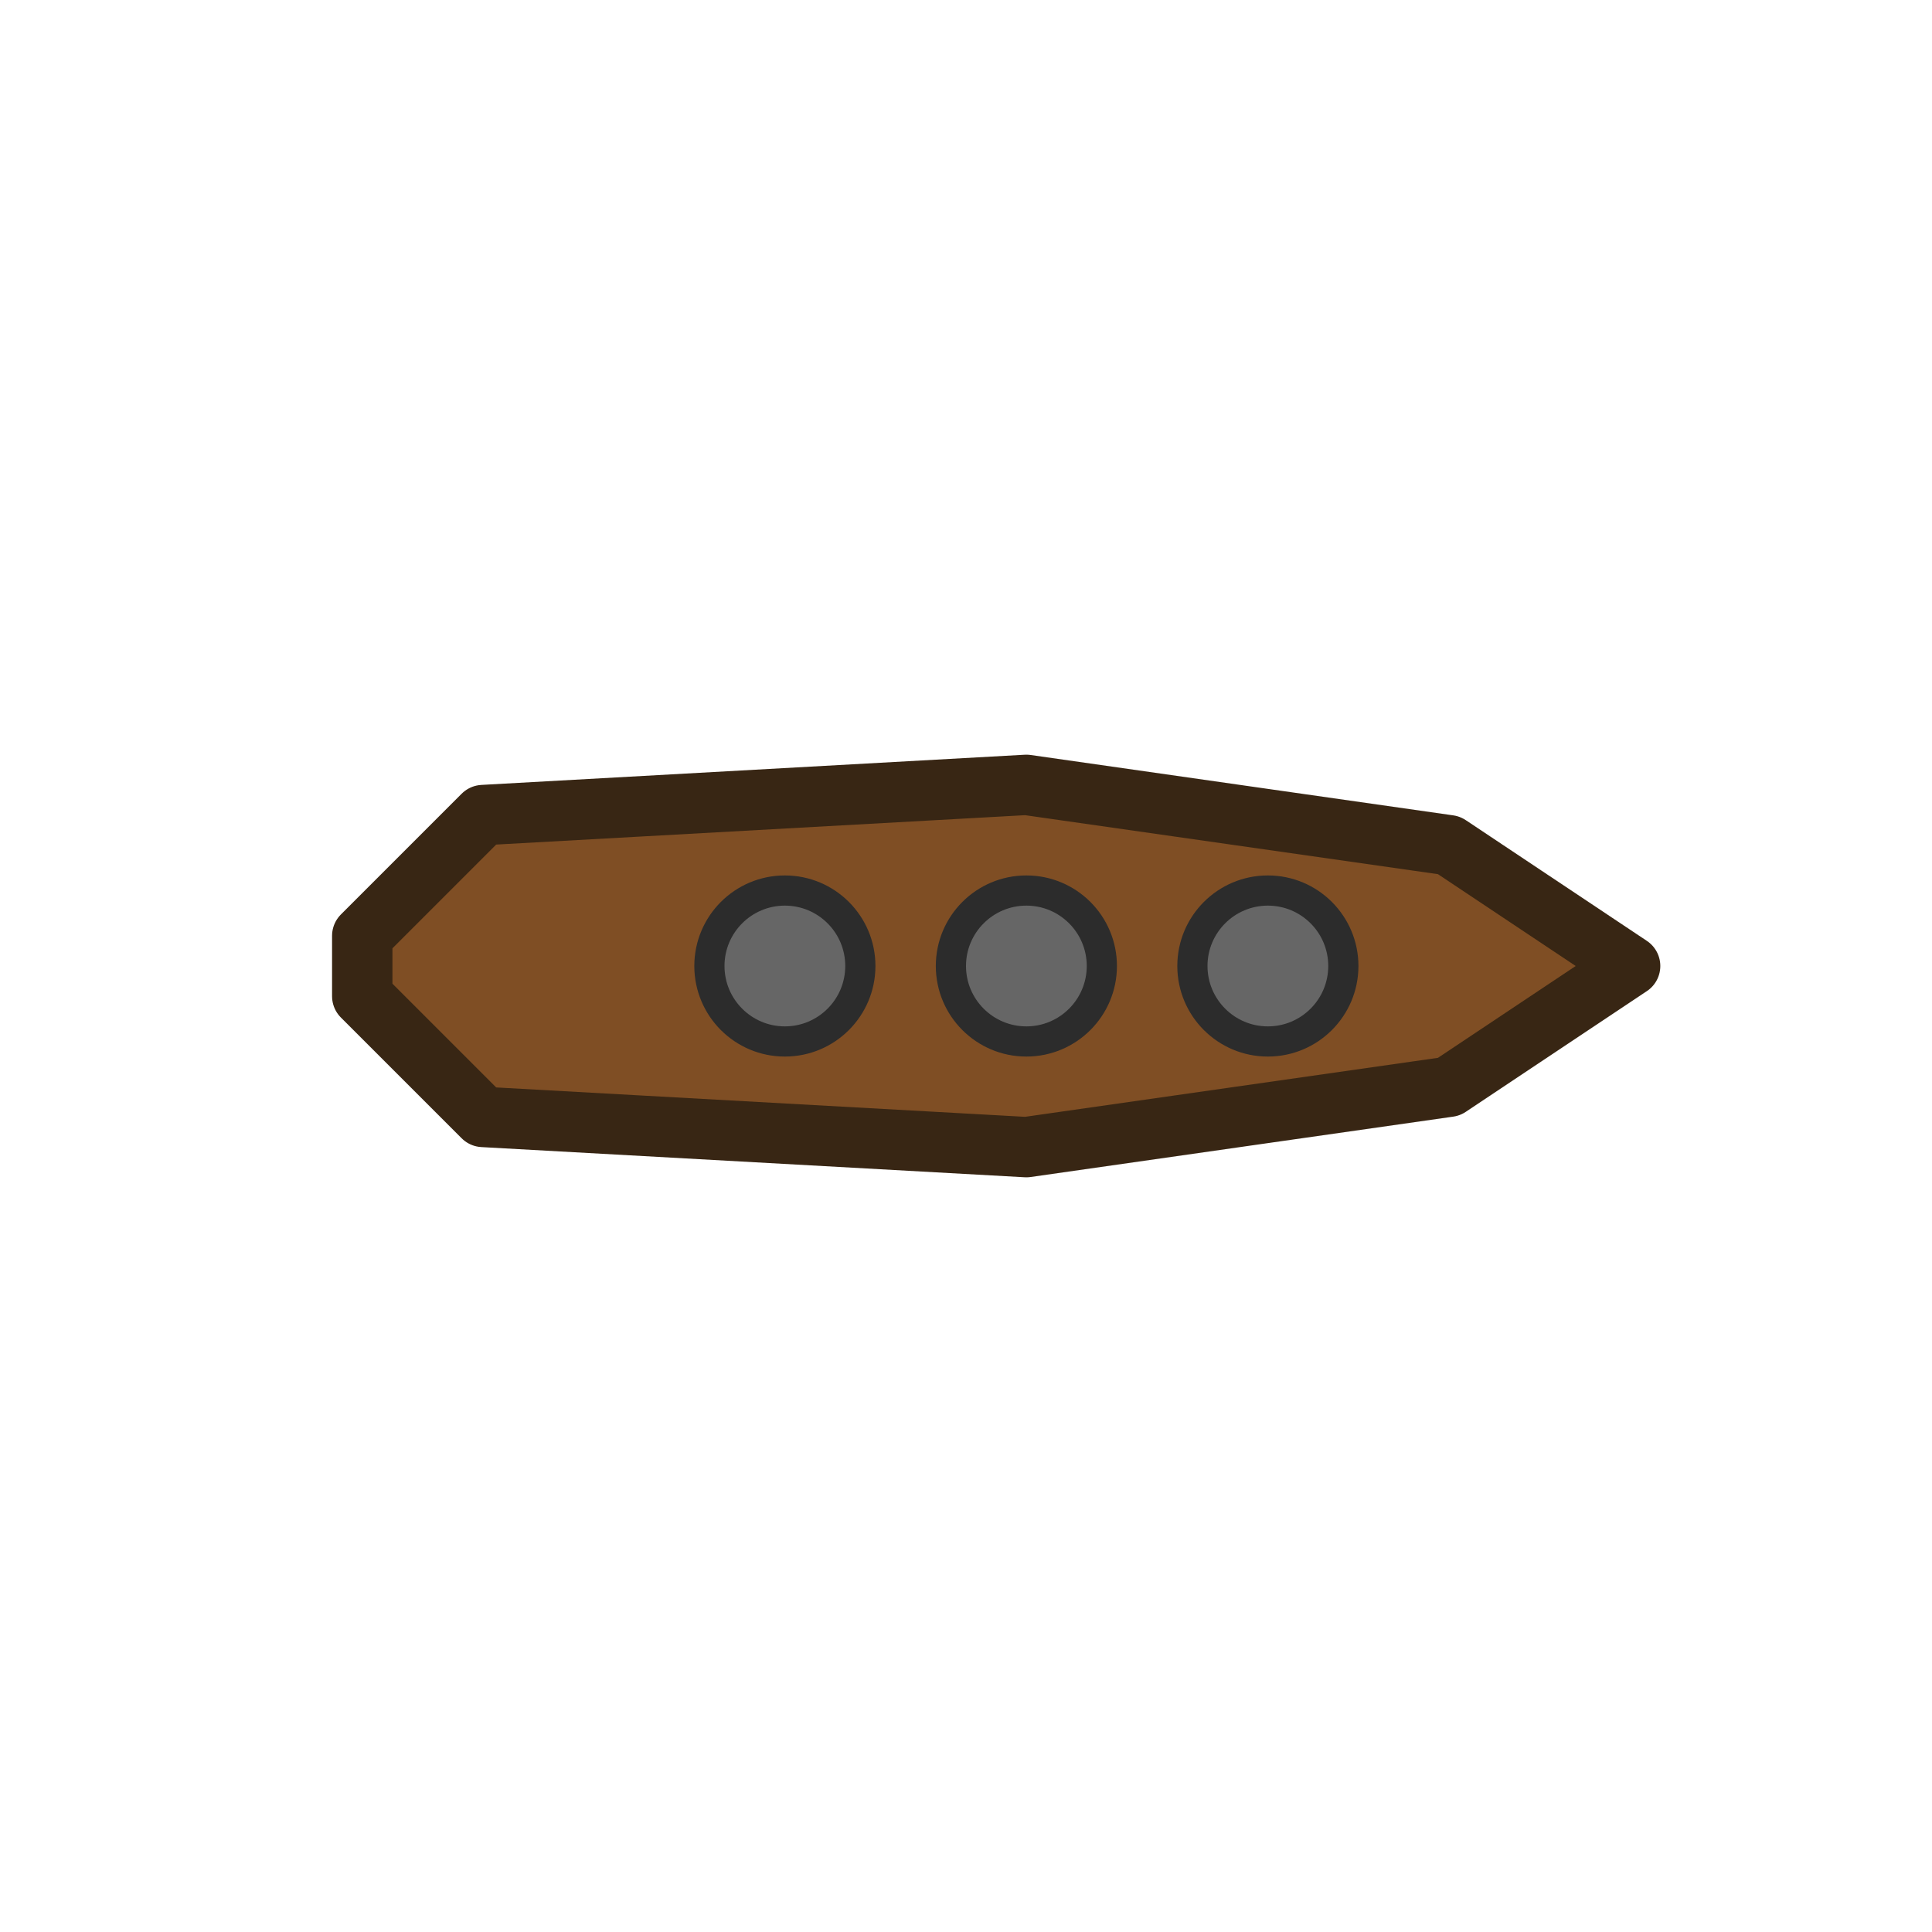
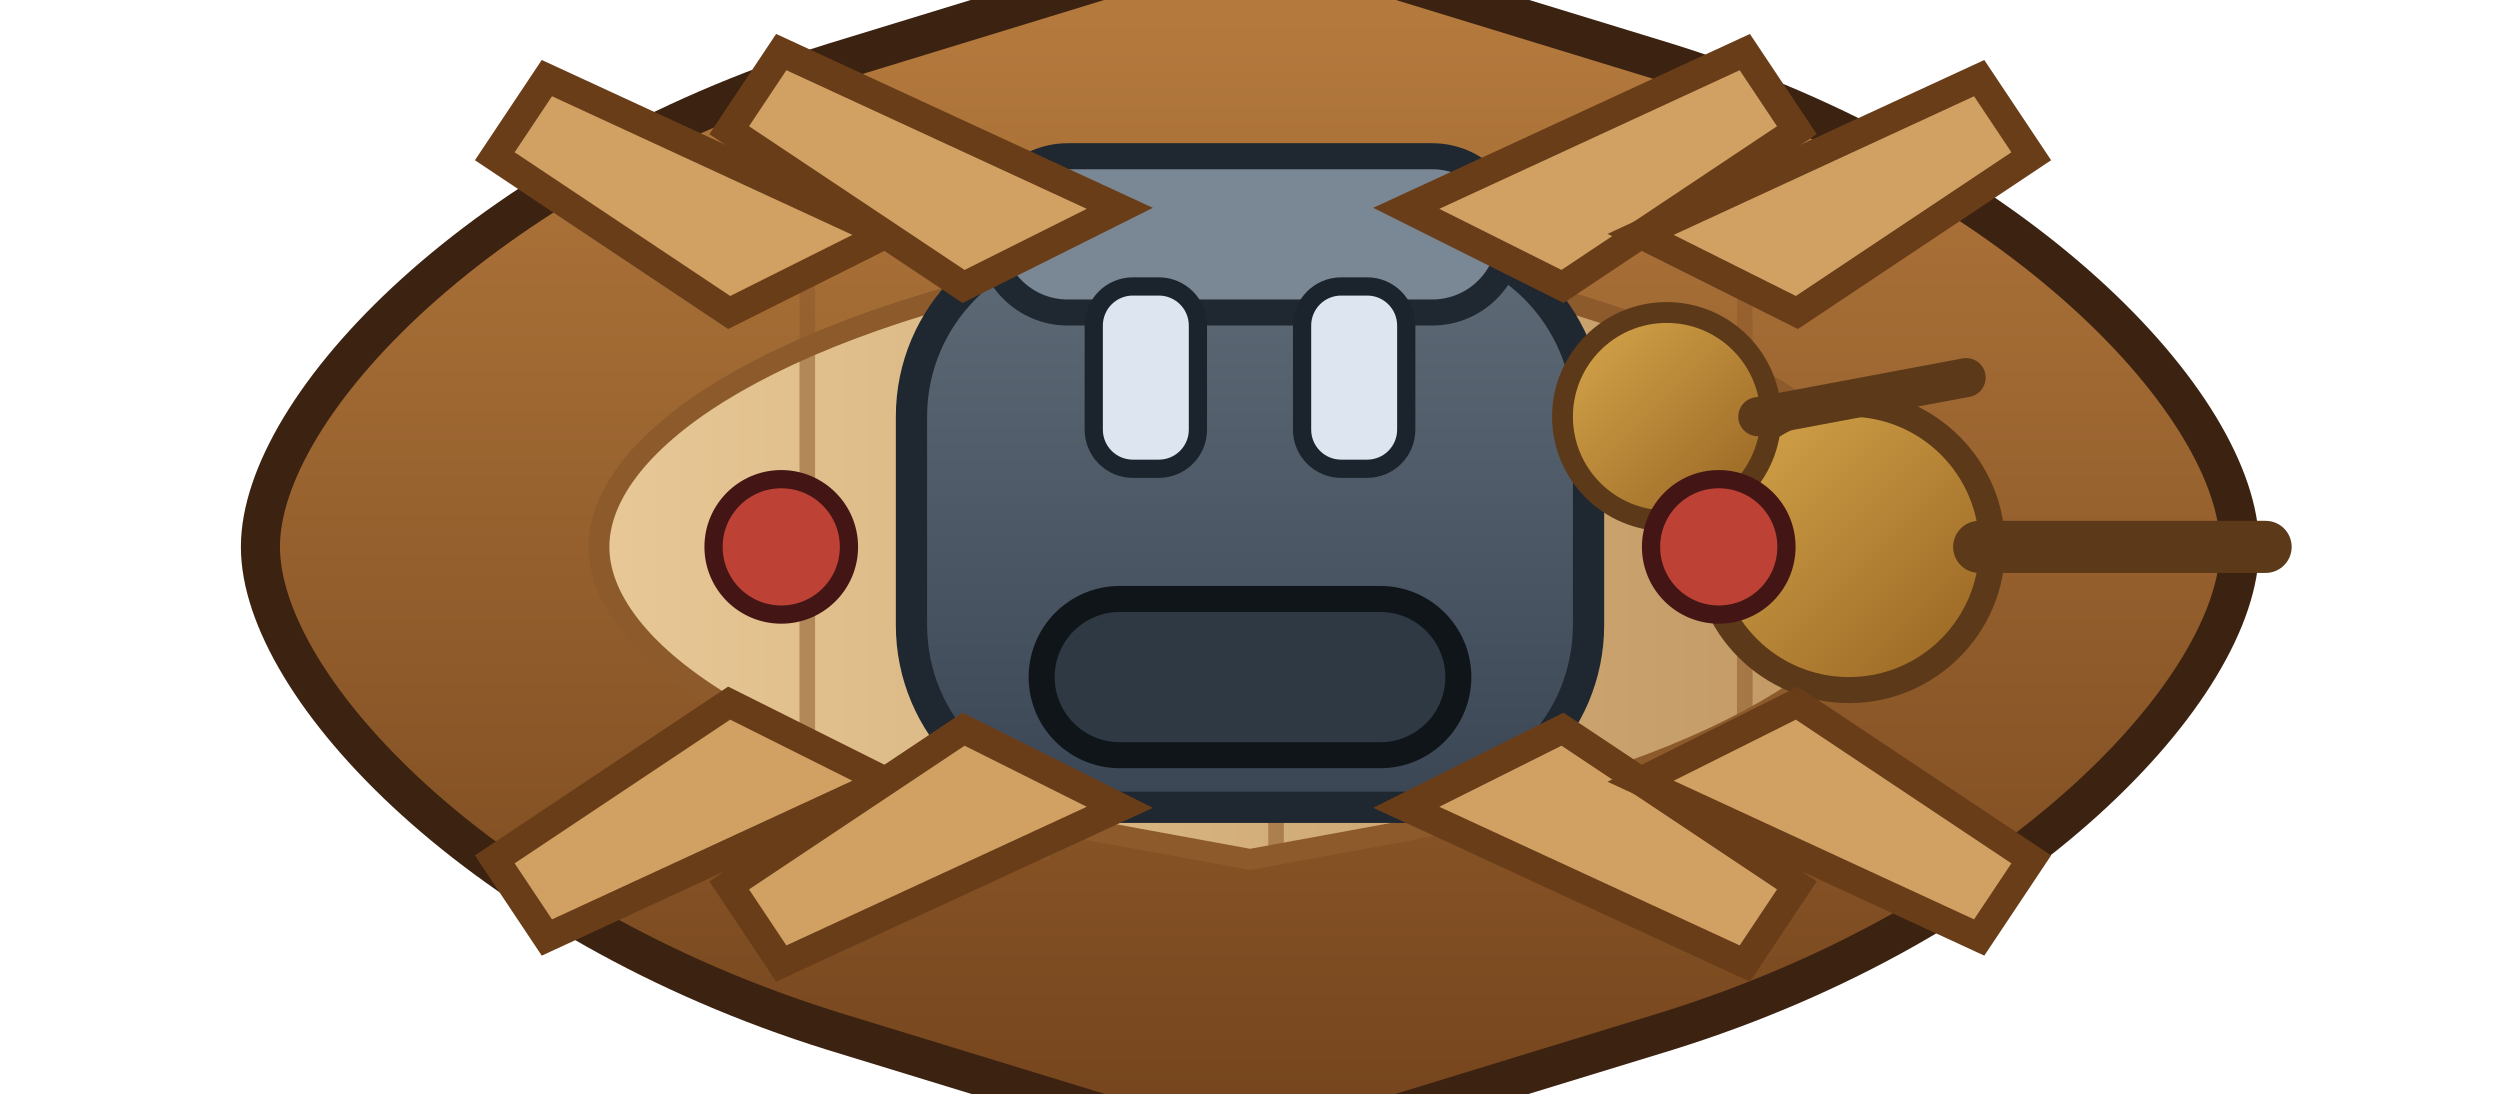
- <svg xmlns="http://www.w3.org/2000/svg" viewBox="0 0 64 64">
-   <polygon points="12,31 16,27 34,26 48,28 54,32 48,36 34,38 16,37 12,33" fill="#7f4e24" stroke="#382614" stroke-width="2" stroke-linejoin="round" />
-   <circle cx="26" cy="32" r="2.5" fill="#666" stroke="#2c2c2c" stroke-width="1" />
-   <circle cx="34" cy="32" r="2.5" fill="#666" stroke="#2c2c2c" stroke-width="1" />
-   <circle cx="42" cy="32" r="2.5" fill="#666" stroke="#2c2c2c" stroke-width="1" />
+ <svg xmlns="http://www.w3.org/2000/svg" viewBox="0 0 192 84">
+   <defs>
+     <linearGradient id="goryeo-cannon2-hull" x1="0" y1="0" x2="0" y2="1">
+       <stop offset="0" stop-color="#b87d3f" />
+       <stop offset="1" stop-color="#73431c" />
+     </linearGradient>
+     <linearGradient id="goryeo-cannon2-deck" x1="0" y1="0" x2="1" y2="0">
+       <stop offset="0" stop-color="#e7c896" />
+       <stop offset="1" stop-color="#c09661" />
+     </linearGradient>
+     <linearGradient id="goryeo-cannon2-casemate" x1="0" y1="0" x2="0" y2="1">
+       <stop offset="0" stop-color="#5f6b77" />
+       <stop offset="1" stop-color="#3a4654" />
+     </linearGradient>
+     <linearGradient id="goryeo-cannon2-bronze" x1="0" y1="0" x2="1" y2="1">
+       <stop offset="0" stop-color="#d9a94d" />
+       <stop offset="1" stop-color="#946120" />
+     </linearGradient>
+   </defs>
+   <path d="M20 42c0-10.8 17-28.8 44-37.2l32-9.8 32 9.8c27 8.4 44 26.4 44 37.2s-17 28.8-44 37.2l-32 9.8-32-9.8C37 70.8 20 52.8 20 42z" fill="url(#goryeo-cannon2-hull)" stroke="#3c2211" stroke-width="3" />
+   <path d="M46 42c0-7.6 12-16.8 38-21.8l12-2.2 12 2.2c26 5 38 14.2 38 21.8s-12 16.8-38 21.8l-12 2.2-12-2.2c-26-5-38-14.2-38-21.8z" fill="url(#goryeo-cannon2-deck)" stroke="#8d5a2b" stroke-width="1.6" />
+   <g stroke="#8d5a2b" stroke-width="1.2" opacity="0.55">
+     <line x1="62" y1="20" x2="62" y2="64" />
+     <line x1="80" y1="18" x2="80" y2="66" />
+     <line x1="98" y1="18" x2="98" y2="66" />
+     <line x1="116" y1="18" x2="116" y2="66" />
+     <line x1="134" y1="20" x2="134" y2="64" />
+   </g>
+   <g transform="translate(96 28)">
+     <rect x="-26" y="-10" width="52" height="44" rx="14" fill="url(#goryeo-cannon2-casemate)" stroke="#1f2730" stroke-width="2.4" />
+     <rect x="-20" y="-16" width="40" height="12" rx="6" fill="#7a8794" stroke="#1f2730" stroke-width="2" />
+     <rect x="-16" y="18" width="32" height="12" rx="6" fill="#2f3944" stroke="#10151a" stroke-width="2" />
+     <g fill="#dce5f0" stroke="#1b242c" stroke-width="1.4">
+       <rect x="-12" y="-6" width="8" height="14" rx="3" />
+       <rect x="4" y="-6" width="8" height="14" rx="3" />
+     </g>
+   </g>
+   <g>
+     <circle cx="142" cy="42" r="11" fill="url(#goryeo-cannon2-bronze)" stroke="#5c3918" stroke-width="2" />
+     <circle cx="128" cy="32" r="8" fill="url(#goryeo-cannon2-bronze)" stroke="#5c3918" stroke-width="1.6" />
+     <path d="M152 42h22" stroke="#5c3918" stroke-width="4" stroke-linecap="round" />
+     <path d="M135 32l16-3" stroke="#5c3918" stroke-width="3" stroke-linecap="round" />
+   </g>
+   <g fill="#be4136" stroke="#431514" stroke-width="1.4">
+     <circle cx="60" cy="42" r="5.2" />
+     <circle cx="132" cy="42" r="5.2" />
+   </g>
+   <g fill="#d1a164" stroke="#6a3d19" stroke-width="2.2">
+     <path d="M56 24l-18 -12 4 -6 26 12z" />
+     <path d="M74 22l-18 -12 4 -6 26 12z" />
+     <path d="M120 22l18 -12-4 -6-26 12z" />
+     <path d="M138 24l18 -12-4 -6-26 12z" />
+     <path d="M56 54l-18 12 4 6 26-12z" />
+     <path d="M74 56l-18 12 4 6 26-12z" />
+     <path d="M120 56l18 12-4 6-26-12z" />
+     <path d="M138 54l18 12-4 6-26-12z" />
+   </g>
</svg>
